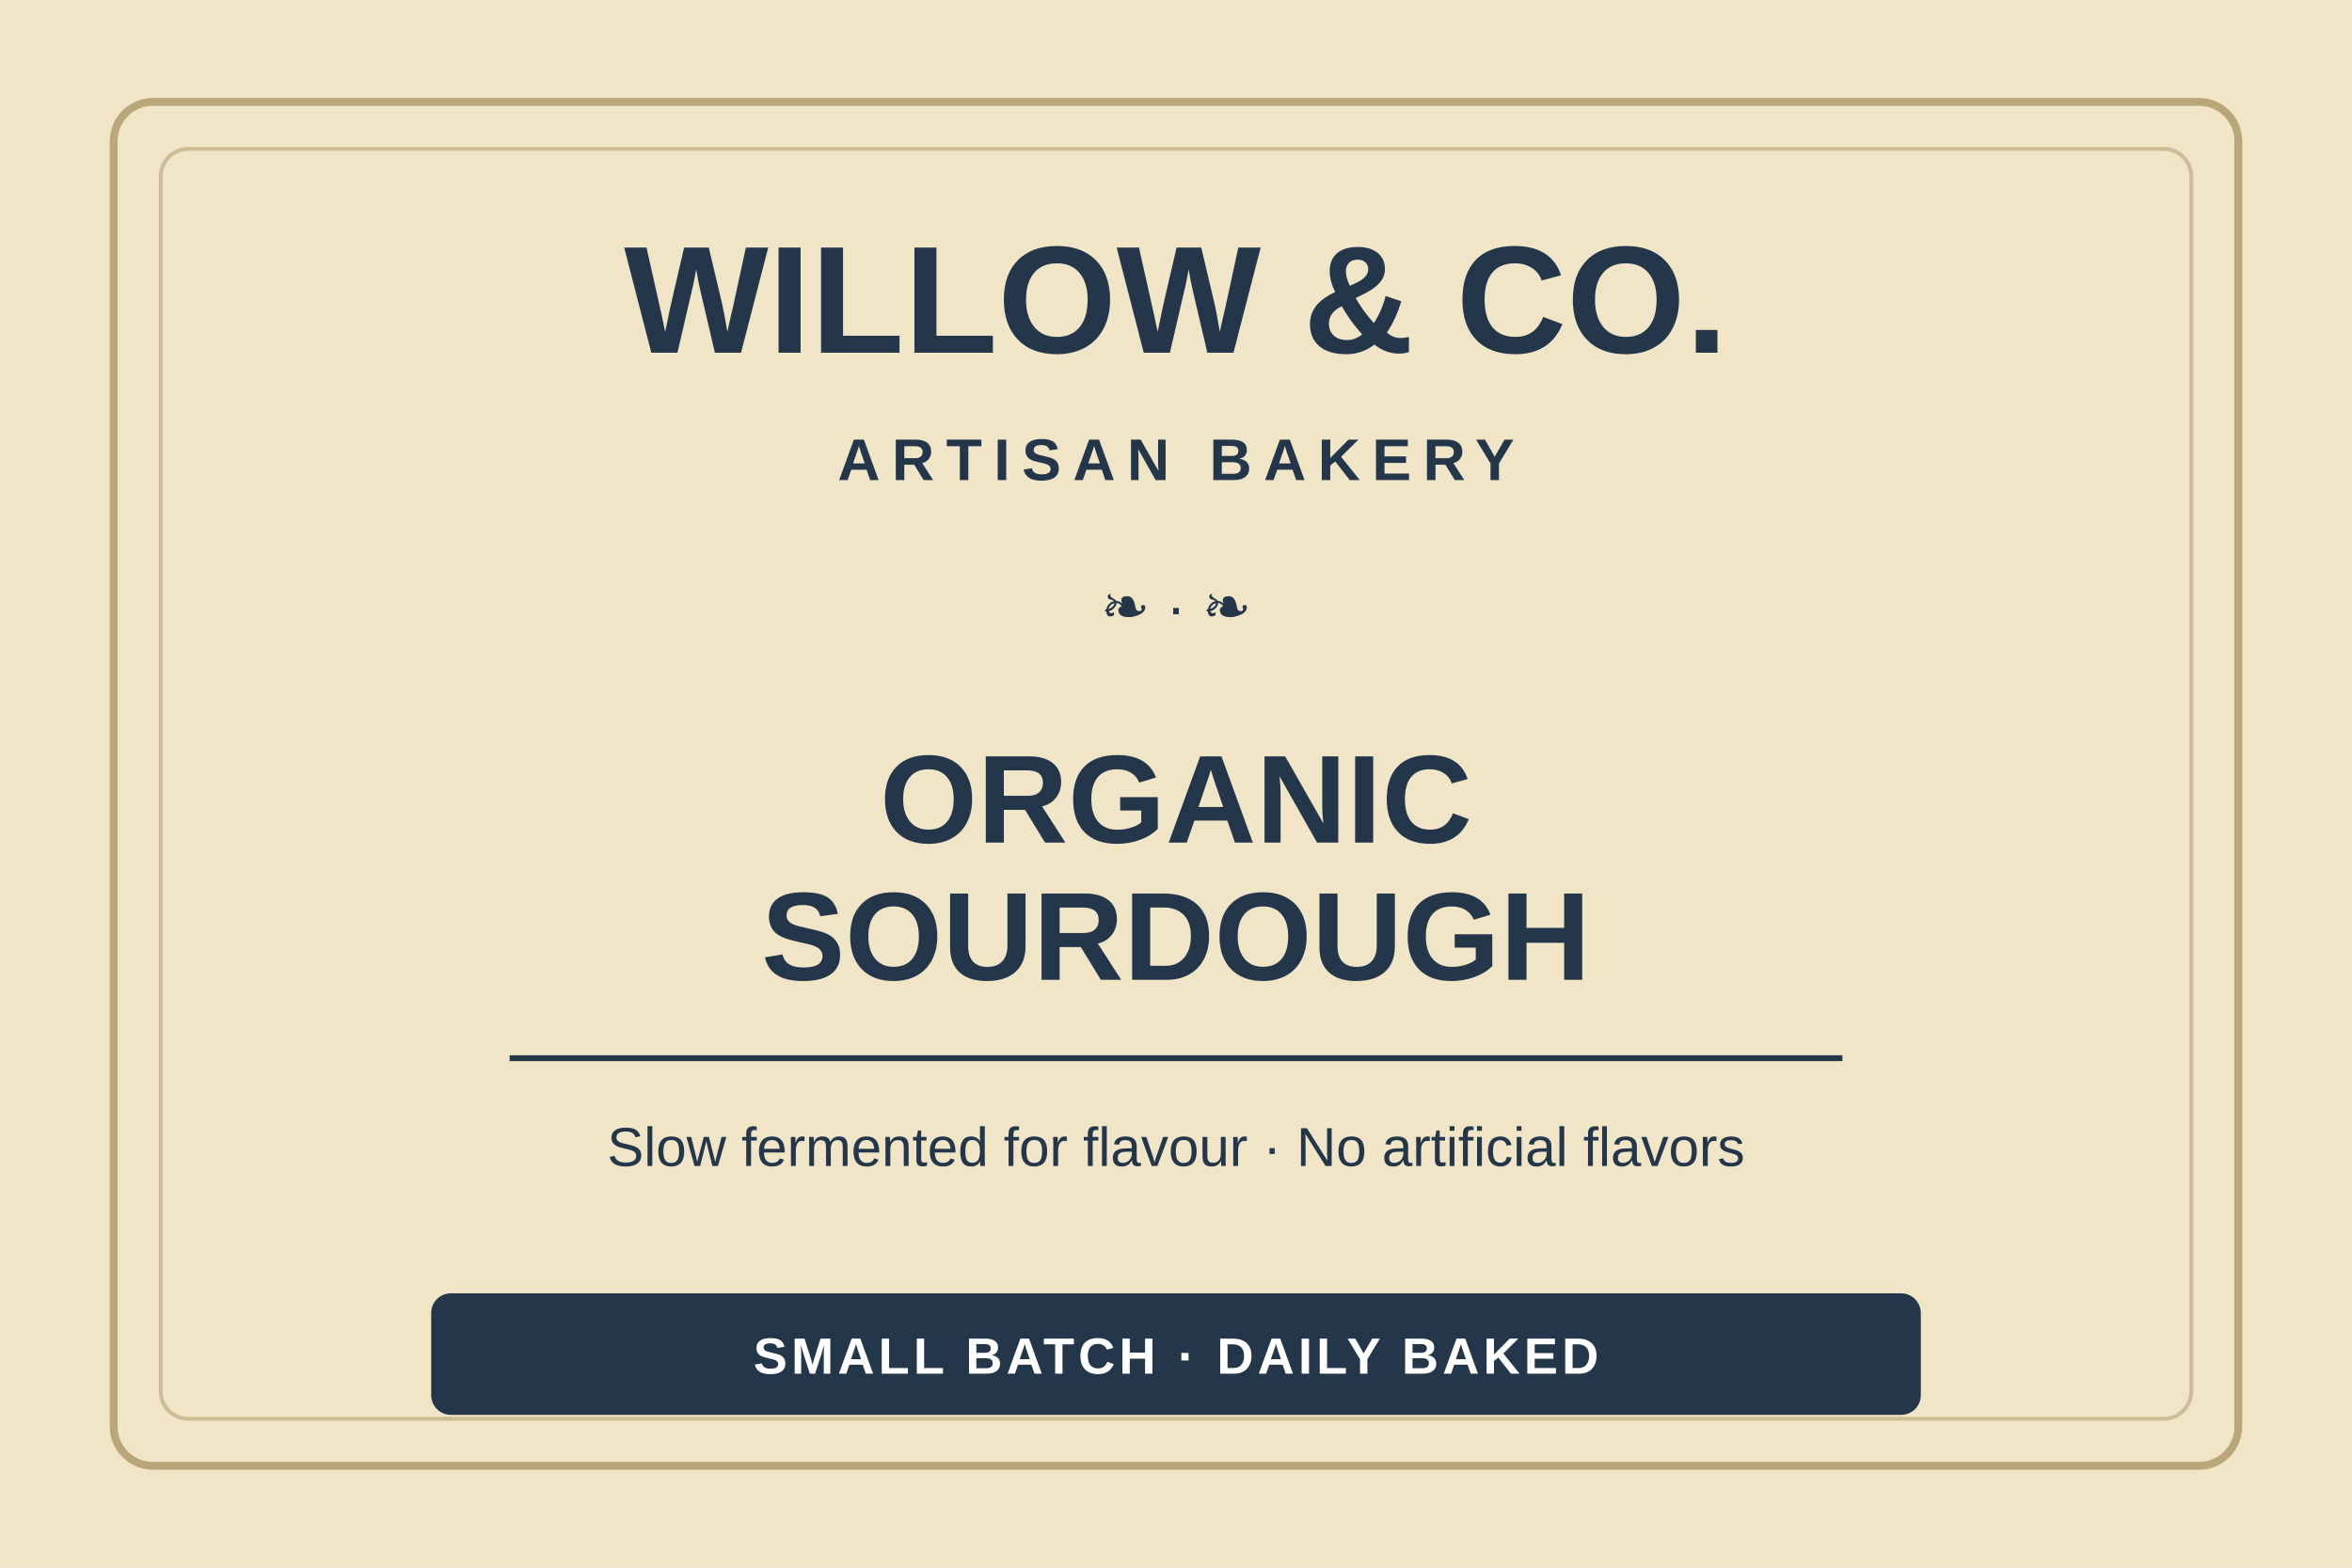
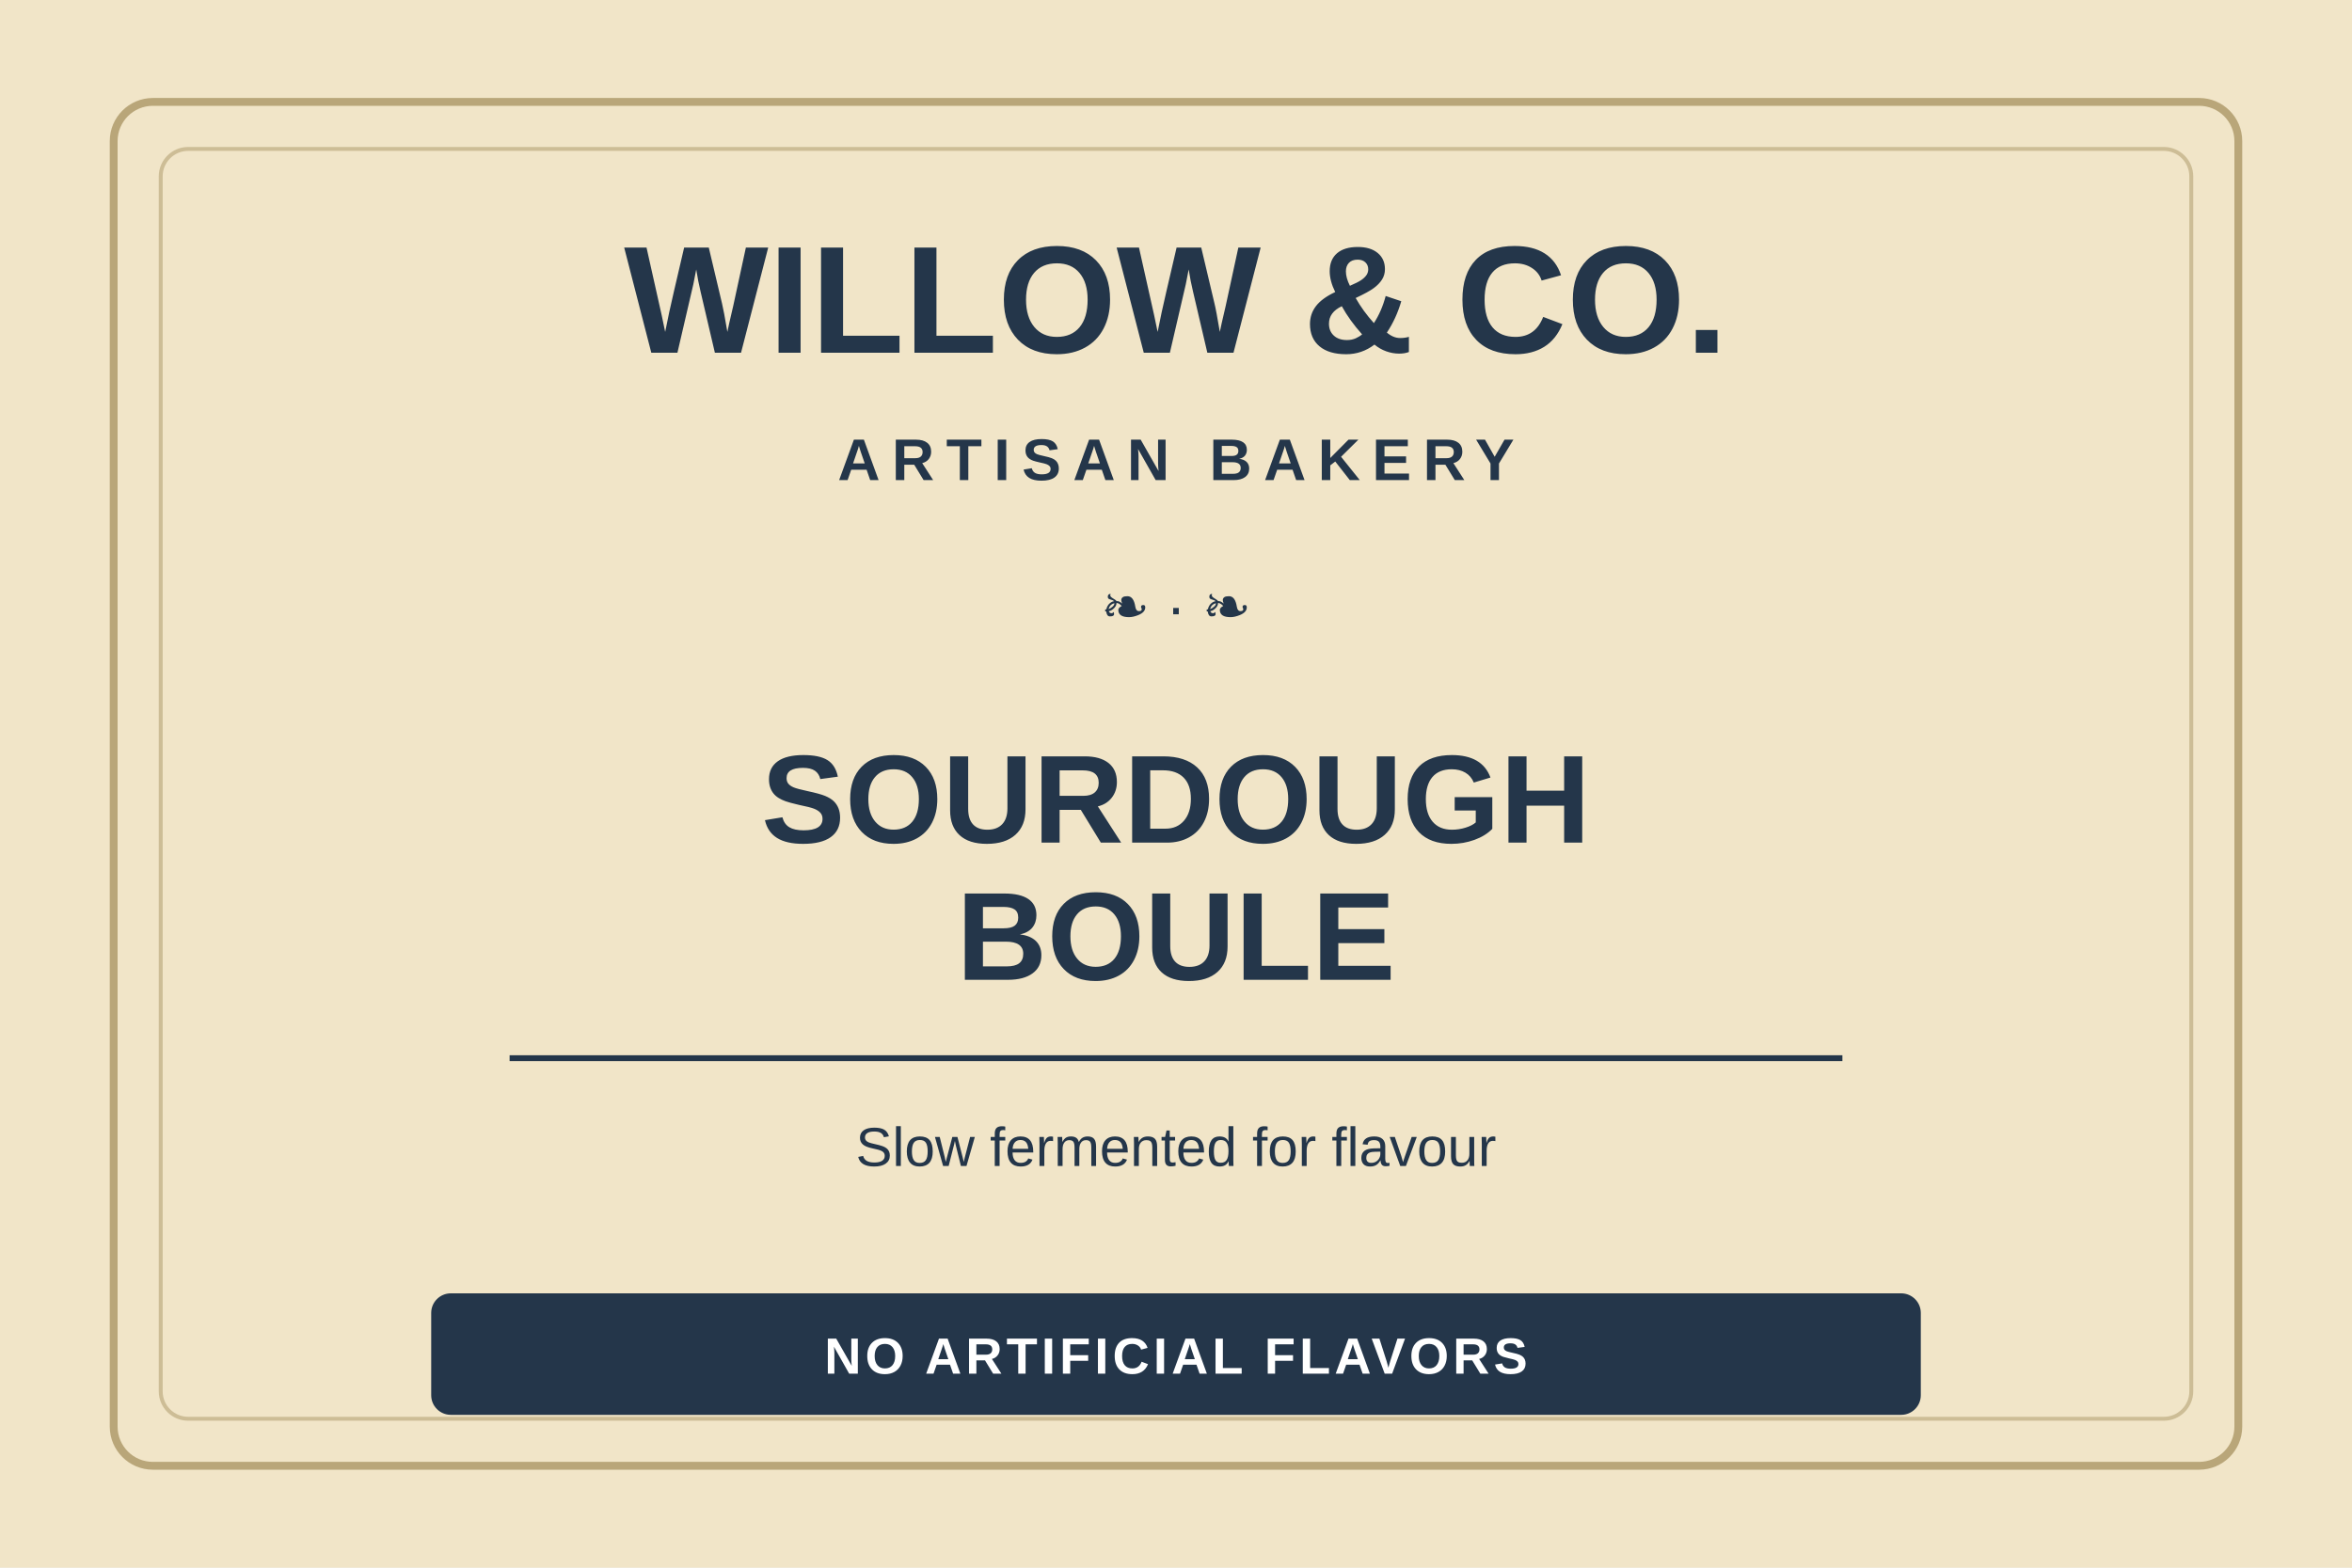
<svg xmlns="http://www.w3.org/2000/svg" width="1200" height="800" viewBox="0 0 1200 800">
  <rect width="1200" height="800" fill="#f1e5c8" />
  <rect x="58" y="52" width="1084" height="696" rx="20" fill="none" stroke="#b9a679" stroke-width="4" />
  <rect x="82" y="76" width="1036" height="648" rx="14" fill="none" stroke="#cdbd96" stroke-width="2" />
  <g fill="#24364a" text-anchor="middle" font-family="Segoe UI,Arial,sans-serif">
    <text x="600" y="180" font-size="78" font-weight="800">WILLOW &amp; CO.</text>
    <text x="600" y="245" font-size="30" font-weight="700" letter-spacing="6">ARTISAN BAKERY</text>
    <text x="600" y="320" font-size="30">❧ · ❧</text>
-     <text x="600" y="430" font-size="64" font-weight="800">ORGANIC</text>
-     <text x="600" y="500" font-size="64" font-weight="800">SOURDOUGH</text>
+     <text x="600" y="430" font-size="64" font-weight="800">SOURDOUGH</text>
+     <text x="600" y="500" font-size="64" font-weight="800">BOULE</text>
    <line x1="260" y1="540" x2="940" y2="540" stroke="#24364a" stroke-width="3" />
-     <text x="600" y="595" font-size="28">Slow fermented for flavour · No artificial flavors</text>
+     <text x="600" y="595" font-size="28">Slow fermented for flavour</text>
  </g>
  <rect x="220" y="660" width="760" height="62" rx="10" fill="#24364a" />
-   <text x="600" y="701" text-anchor="middle" fill="#fff" font-family="Segoe UI,Arial,sans-serif" font-size="26" font-weight="800" letter-spacing="2">SMALL BATCH · DAILY BAKED</text>
+   <text x="600" y="701" text-anchor="middle" fill="#fff" font-family="Segoe UI,Arial,sans-serif" font-size="26" font-weight="800" letter-spacing="2">NO ARTIFICIAL FLAVORS</text>
</svg>
